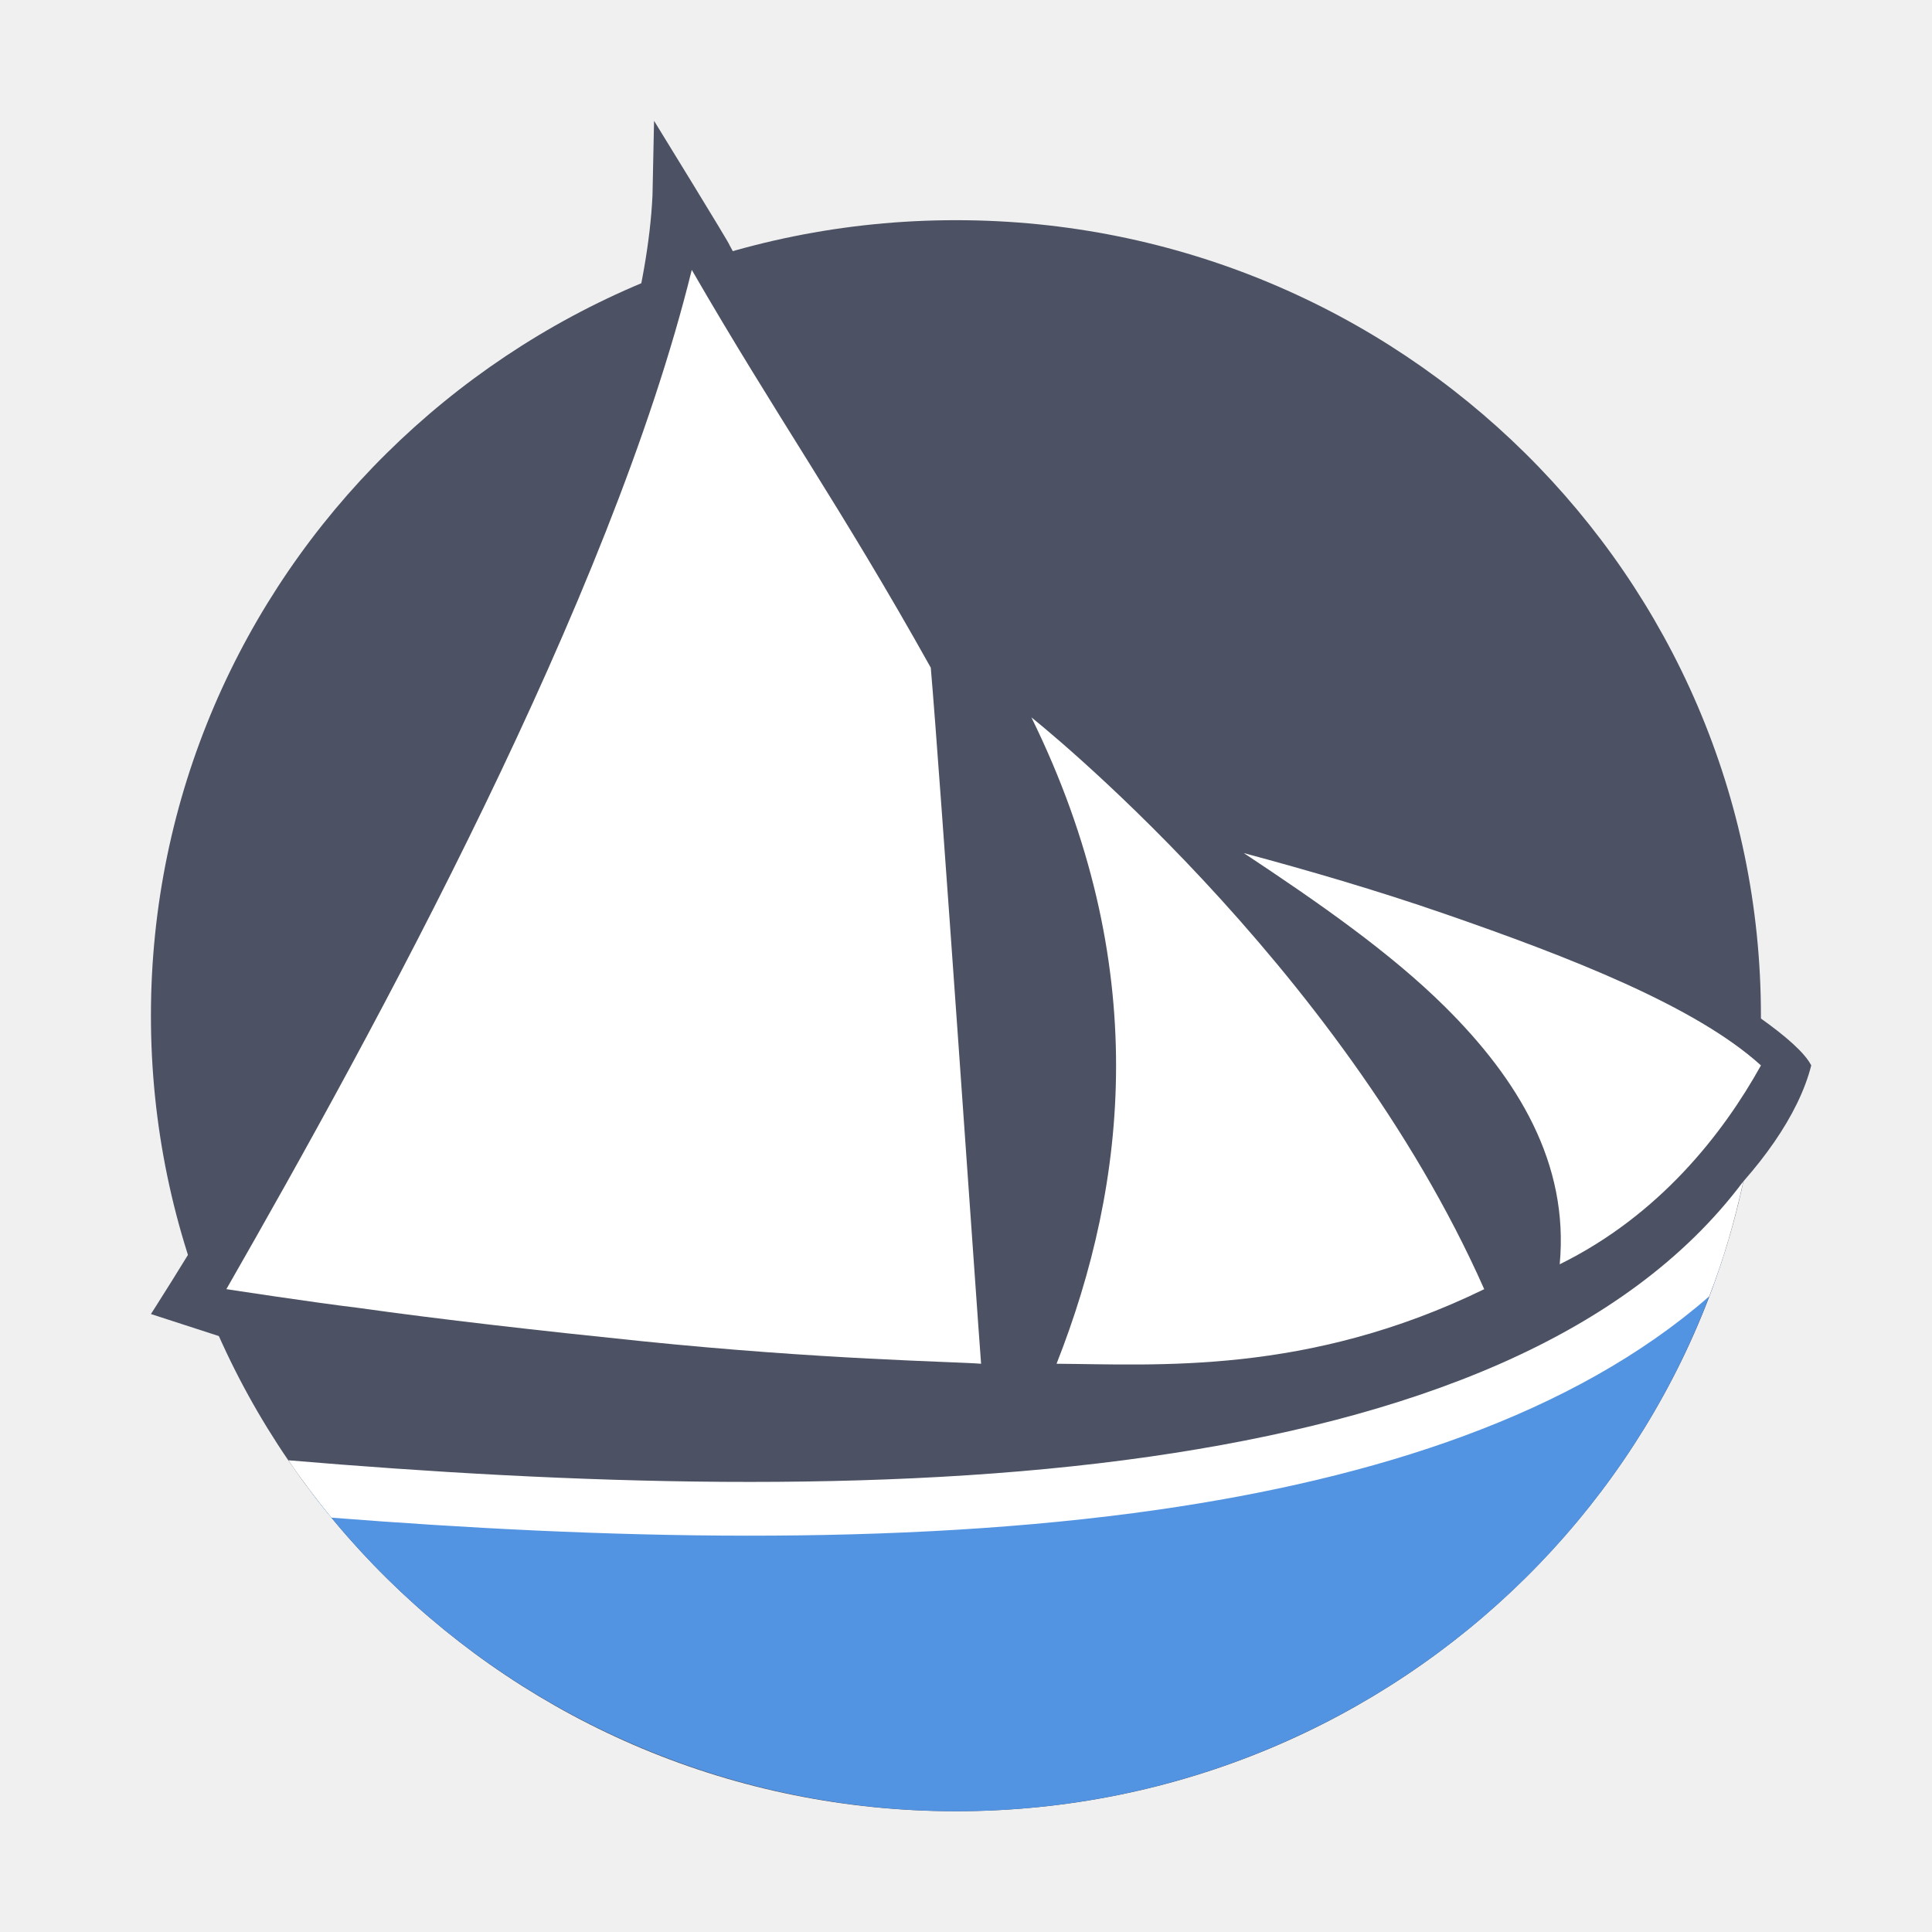
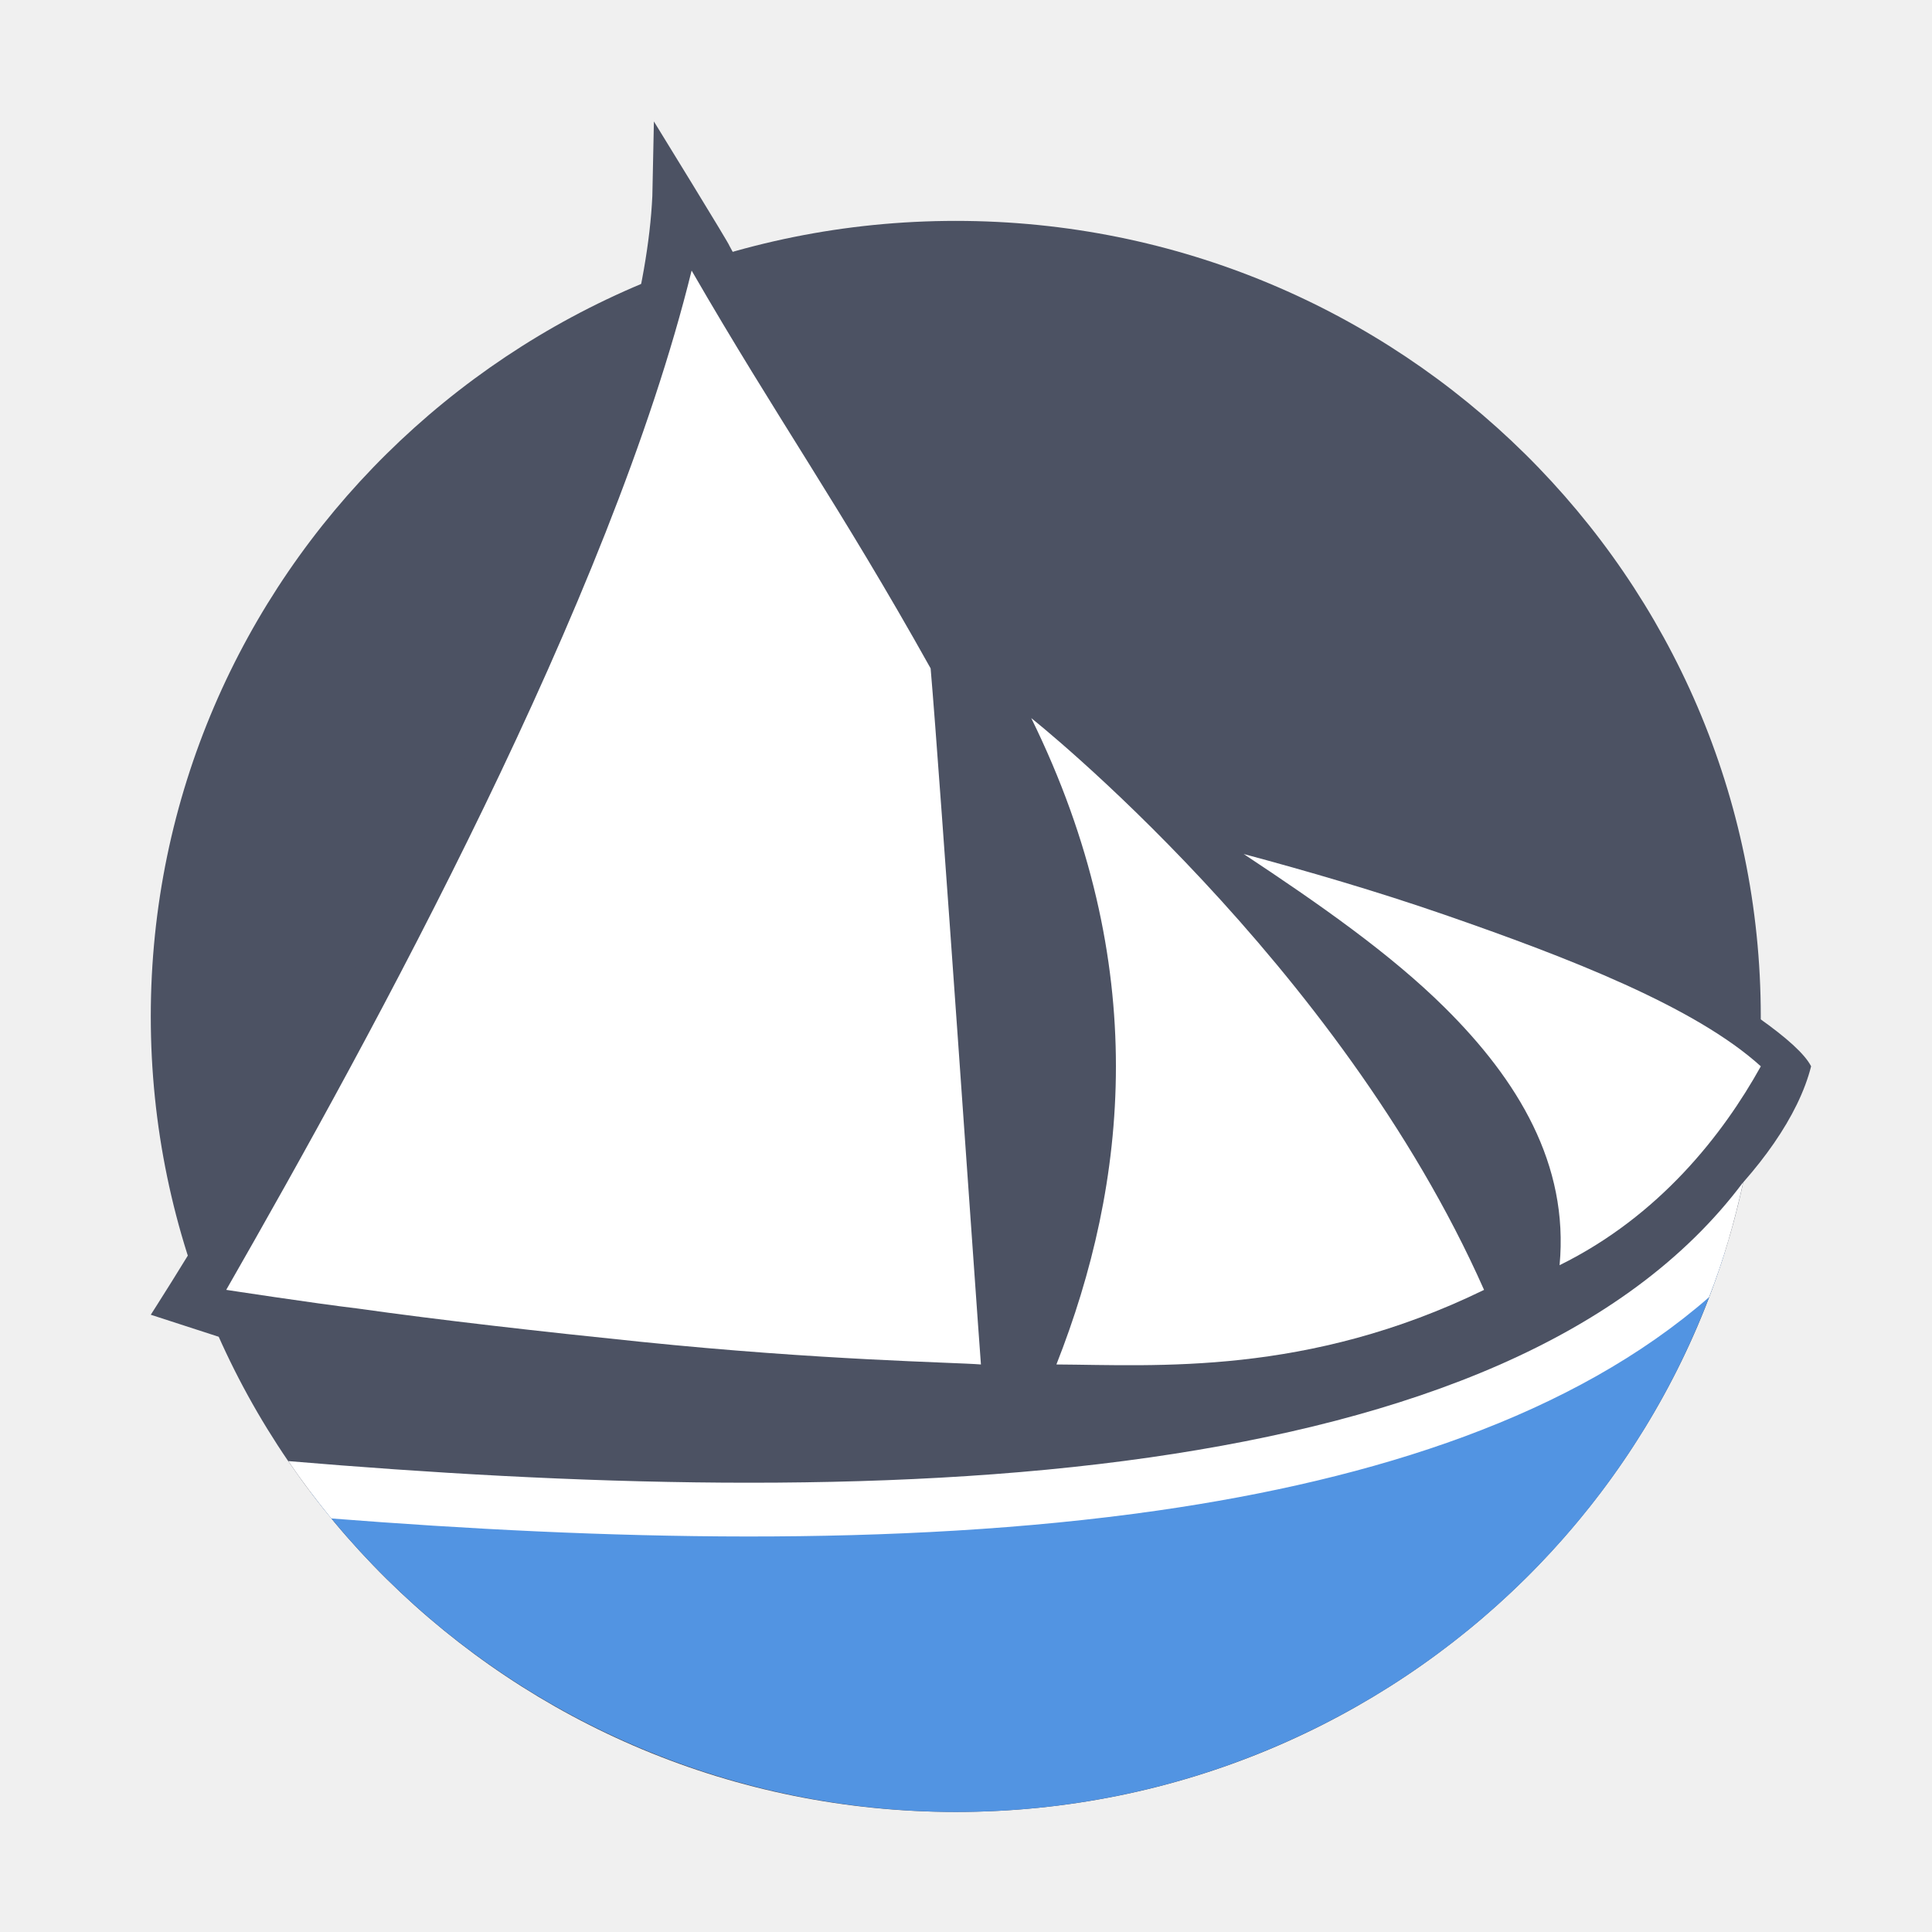
- <svg xmlns="http://www.w3.org/2000/svg" width="64" height="64" viewBox="0 0 64 64" id="svg12706" version="1.1">
-   <defs id="defs12708" />
-   <g id="layer1" transform="translate(0,-988.3622)">
-     <g transform="matrix(0.8333327,0,0,0.8235293,783.1542,1512.475)" id="g4722">
-       <circle style="fill:#4c5263;fill-opacity:1;stroke:none;stroke-width:3;stroke-miterlimit:4;stroke-dasharray:none;stroke-opacity:1" id="circle4659" cx="-901.786" cy="-595.566" r="32" />
-       <path style="fill:#ffffff;fill-opacity:1;fill-rule:evenodd;stroke:none;stroke-width:2.159;stroke-linecap:butt;stroke-linejoin:miter;stroke-miterlimit:4;stroke-dasharray:none;stroke-opacity:1" d="m -896.2,-604.714 c 6.795,1.639 21.968,5.413 27.414,11.148 -1.72,3.38 -4.9,7.867 -10.666,9.941 2.567,-9.339 -6.747,-14.4 -16.747,-21.089 z" id="path4667" />
-       <path style="fill:#ffffff;fill-opacity:1;fill-rule:evenodd;stroke:none;stroke-width:2.159;stroke-linecap:butt;stroke-linejoin:miter;stroke-miterlimit:4;stroke-dasharray:none;stroke-opacity:1" d="m -899.164,-579.99 c 0,0 -29.579,-2.385 -33.396,-4.157 6.202,-10.973 17.256,-30.261 19.775,-43.918 4.089,7.77 7.079,10.795 11.304,18.496 0.361,4.13 2.317,29.579 2.317,29.579 z" id="path4665" />
-       <path style="fill:#5294e2;fill-opacity:1;stroke:none;stroke-width:3;stroke-miterlimit:4;stroke-dasharray:none;stroke-opacity:1" d="m -871.22,-586.096 c -11.174,11.209 -38.356,11.605 -56.212,9.667 6.031,8.083 15.561,12.85 25.647,12.863 14.025,-4.7e-4 26.415,-9.133 30.566,-22.53 z" id="path4661" />
-       <path id="path4782" d="m -895.947,-605.764 -0.852,1.947 c 5.024,3.361 9.812,6.296 12.922,9.416 3.109,3.12 4.567,6.191 3.385,10.49 l -0.553,2.006 1.959,-0.705 c 5.079,-2.215 10.3,-6.957 11.3,-10.957 -1,-2 -10.082,-6.797 -13.843,-8.129 -5.388,-1.888 -10.915,-3.248 -14.318,-4.068 z m 5.602,3.656 c 2.522,0.685 5.27,1.492 8.002,2.449 4.91,1.721 9.95,3.698 12.558,6.092 -1.504,2.74 -4.034,6.023 -8,8 0.377,-4.063 -1.663,-7.451 -4.562,-10.36 -2.166,-2.173 -4.998,-4.172 -7.998,-6.182 z" style="color:#000000;font-style:normal;font-variant:normal;font-weight:normal;font-stretch:normal;font-size:medium;line-height:normal;font-family:sans-serif;text-indent:0;text-align:start;text-decoration:none;text-decoration-line:none;text-decoration-style:solid;text-decoration-color:#000000;letter-spacing:normal;word-spacing:normal;text-transform:none;direction:ltr;block-progression:tb;writing-mode:lr-tb;baseline-shift:baseline;text-anchor:start;white-space:normal;clip-rule:nonzero;display:inline;overflow:visible;visibility:visible;opacity:1;isolation:auto;mix-blend-mode:normal;color-interpolation:sRGB;color-interpolation-filters:linearRGB;solid-color:#000000;solid-opacity:1;fill:#4c5263;fill-opacity:1;fill-rule:evenodd;stroke:none;stroke-width:2.159;stroke-linecap:butt;stroke-linejoin:miter;stroke-miterlimit:4;stroke-dasharray:none;stroke-dashoffset:0;stroke-opacity:1;color-rendering:auto;image-rendering:auto;shape-rendering:auto;text-rendering:auto;enable-background:accumulate" />
-       <path style="fill:#ffffff;fill-opacity:1;fill-rule:evenodd;stroke:none;stroke-width:1px;stroke-linecap:butt;stroke-linejoin:miter;stroke-opacity:1" d="m -898.786,-607.566 c 4.819,9.928 3.824,18.75 1,26 3.976,0.024 9.964,0.47 17,-3 -5.783,-13.205 -18,-23 -18,-23 z" id="path4669" />
-       <path id="circle4770" transform="translate(-370.7857,-986.5658)" d="m -499.702,397.666 c -4.67,6.316 -13.29,9.573 -23.583,11.069 -10.729,1.559 -23.151,1.097 -34.251,0.148 0.532,0.794 1.109,1.564 1.71,2.307 10.686,0.847 22.446,1.194 32.852,-0.318 8.682,-1.261 16.536,-3.824 21.916,-8.582 0.588,-1.533 1.01,-3.018 1.357,-4.623 z" style="fill:#ffffff;fill-opacity:1;stroke:none;stroke-width:3;stroke-miterlimit:4;stroke-dasharray:none;stroke-opacity:1" />
-       <path id="path4780" d="m -913.786,-631.566 -0.062,3 c -0.679,14.8 -19.938,45 -19.938,45 l 3.545,1.164 c 1.206,0.241 2.688,0.483 4.355,0.721 3.334,0.476 7.398,0.942 11.342,1.352 7.887,0.819 15.291,1.416 15.291,1.416 l 1.262,0.102 -0.098,-1.26 c -1.423,-36.643 0.928,-20.928 -12.698,-46.494 0.044,0.002 -3,-5 -3,-5 z m 1.5,6 c 3.379,5.92 5.892,9.464 9.5,16 0.363,4.209 1.846,25.997 2,28 -1.078,-0.088 -6.329,-0.164 -13.535,-0.913 -3.928,-0.408 -7.974,-0.87 -11.26,-1.34 -1.705,-0.205 -5.206,-0.748 -5.206,-0.748 5.906,-10.434 15.272,-27.72 18.5,-41 z" style="color:#000000;font-style:normal;font-variant:normal;font-weight:normal;font-stretch:normal;font-size:medium;line-height:normal;font-family:sans-serif;text-indent:0;text-align:start;text-decoration:none;text-decoration-line:none;text-decoration-style:solid;text-decoration-color:#000000;letter-spacing:normal;word-spacing:normal;text-transform:none;direction:ltr;block-progression:tb;writing-mode:lr-tb;baseline-shift:baseline;text-anchor:start;white-space:normal;clip-rule:nonzero;display:inline;overflow:visible;visibility:visible;opacity:1;isolation:auto;mix-blend-mode:normal;color-interpolation:sRGB;color-interpolation-filters:linearRGB;solid-color:#000000;solid-opacity:1;fill:#4c5263;fill-opacity:1;fill-rule:evenodd;stroke:none;stroke-width:2.159;stroke-linecap:butt;stroke-linejoin:miter;stroke-miterlimit:4;stroke-dasharray:none;stroke-dashoffset:0;stroke-opacity:1;color-rendering:auto;image-rendering:auto;shape-rendering:auto;text-rendering:auto;enable-background:accumulate" />
+ <svg xmlns="http://www.w3.org/2000/svg" width="64" height="64" version="1.1" viewBox="0 0 64 64">
+   <g transform="translate(0 -988.36)">
+     <g transform="matrix(.83333 0 0 .82353 783.15 1512.5)">
+       <circle cx="-901.79" cy="-595.57" r="32" style="fill:#4c5263" />
+       <path d="m-896.2-604.71c6.795 1.639 21.968 5.413 27.414 11.148-1.72 3.38-4.901 7.867-10.666 9.941 2.567-9.339-6.747-14.4-16.747-21.089z" style="fill-rule:evenodd;fill:#ffffff" />
+       <path d="m-899.16-579.99s-29.579-2.385-33.396-4.157c6.202-10.973 17.256-30.261 19.775-43.918 4.089 7.77 7.079 10.795 11.304 18.496.361 4.13 2.317 29.579 2.317 29.579z" style="fill-rule:evenodd;fill:#ffffff" />
+       <path d="m-871.22-586.1c-11.174 11.209-38.356 11.605-56.212 9.667 6.031 8.083 15.561 12.85 25.647 12.863 14.025-0 26.415-9.133 30.566-22.53z" style="fill:#5294e2" />
+       <path d="m-895.95-605.76-.852 1.947c5.024 3.361 9.812 6.296 12.922 9.416 3.11 3.12 4.567 6.191 3.385 10.49l-.553 2.006 1.959-.705c5.079-2.215 10.3-6.957 11.3-10.957-1-2-10.082-6.797-13.843-8.129-5.388-1.888-10.915-3.248-14.318-4.068zm5.602 3.656c2.522.685 5.27 1.492 8.002 2.449 4.91 1.721 9.95 3.698 12.558 6.092-1.504 2.74-4.034 6.023-8 8 .377-4.063-1.663-7.451-4.562-10.36-2.166-2.173-4.998-4.172-7.998-6.182z" style="block-progression:tb;color-rendering:auto;color:#000000;fill-rule:evenodd;fill:#4c5263;image-rendering:auto;isolation:auto;mix-blend-mode:normal;shape-rendering:auto;solid-color:#000000;text-decoration-color:#000000;text-decoration-line:none;text-decoration-style:solid;text-indent:0;text-transform:none;white-space:normal" />
+       <path d="m-898.79-607.57c4.819 9.928 3.824 18.75 1 26 3.976.024 9.964.47 17-3-5.783-13.205-18-23-18-23z" style="fill-rule:evenodd;fill:#ffffff" />
+       <path transform="translate(-370.79 -986.57)" d="m-499.7 397.67c-4.67 6.316-13.29 9.573-23.583 11.069-10.729 1.559-23.151 1.097-34.251.148.532.794 1.109 1.563 1.71 2.307 10.686.847 22.446 1.194 32.852-.318 8.682-1.261 16.536-3.824 21.916-8.582.588-1.533 1.01-3.018 1.357-4.623z" style="fill:#ffffff" />
+       <path d="m-913.79-631.57-.062 3c-.679 14.8-19.938 45-19.938 45l3.546 1.164c1.206.241 2.688.483 4.356.721 3.334.476 7.398.942 11.342 1.352 7.887.819 15.291 1.416 15.291 1.416l1.262.102-.098-1.26c-1.423-36.643.928-20.928-12.698-46.494.044.002-3-5-3-5zm1.5 6c3.378 5.92 5.892 9.464 9.5 16 .363 4.208 1.846 25.997 2 28-1.078-.088-6.329-.164-13.535-.913-3.928-.408-7.974-.87-11.26-1.34-1.705-.205-5.206-.748-5.206-.748 5.905-10.434 15.272-27.72 18.5-41z" style="block-progression:tb;color-rendering:auto;color:#000000;fill-rule:evenodd;fill:#4c5263;image-rendering:auto;isolation:auto;mix-blend-mode:normal;shape-rendering:auto;solid-color:#000000;text-decoration-color:#000000;text-decoration-line:none;text-decoration-style:solid;text-indent:0;text-transform:none;white-space:normal" />
    </g>
  </g>
</svg>
